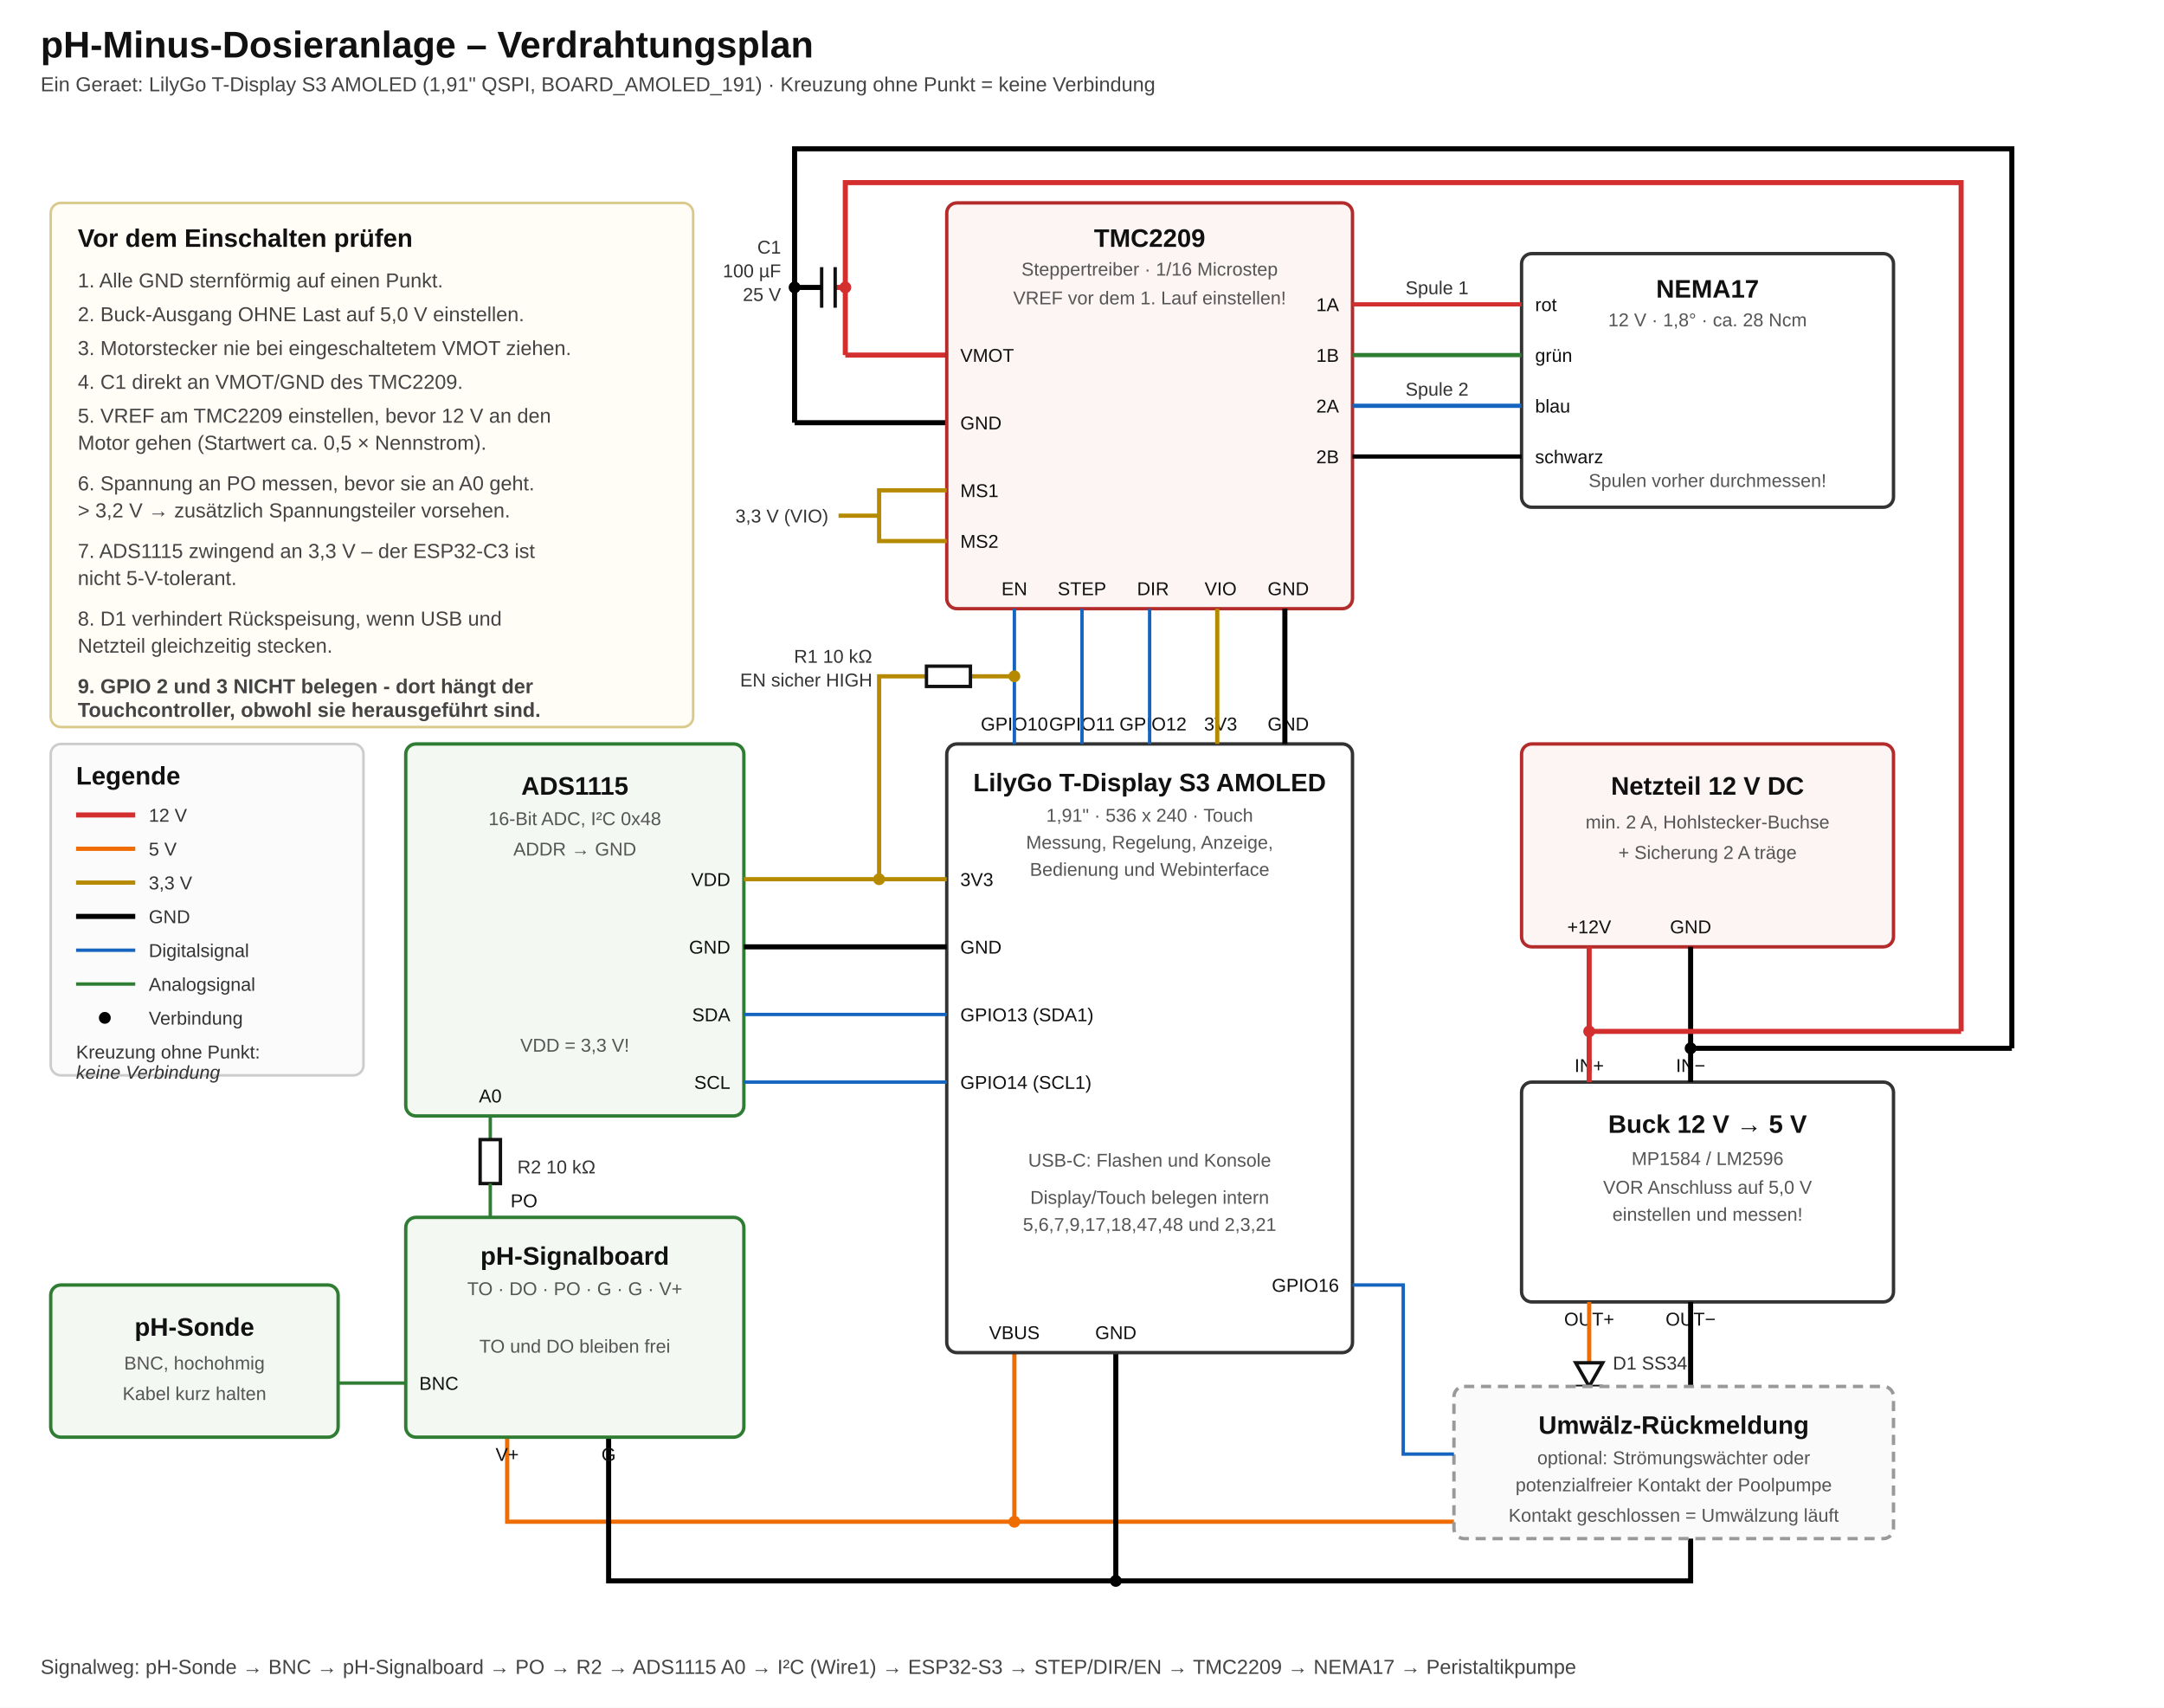
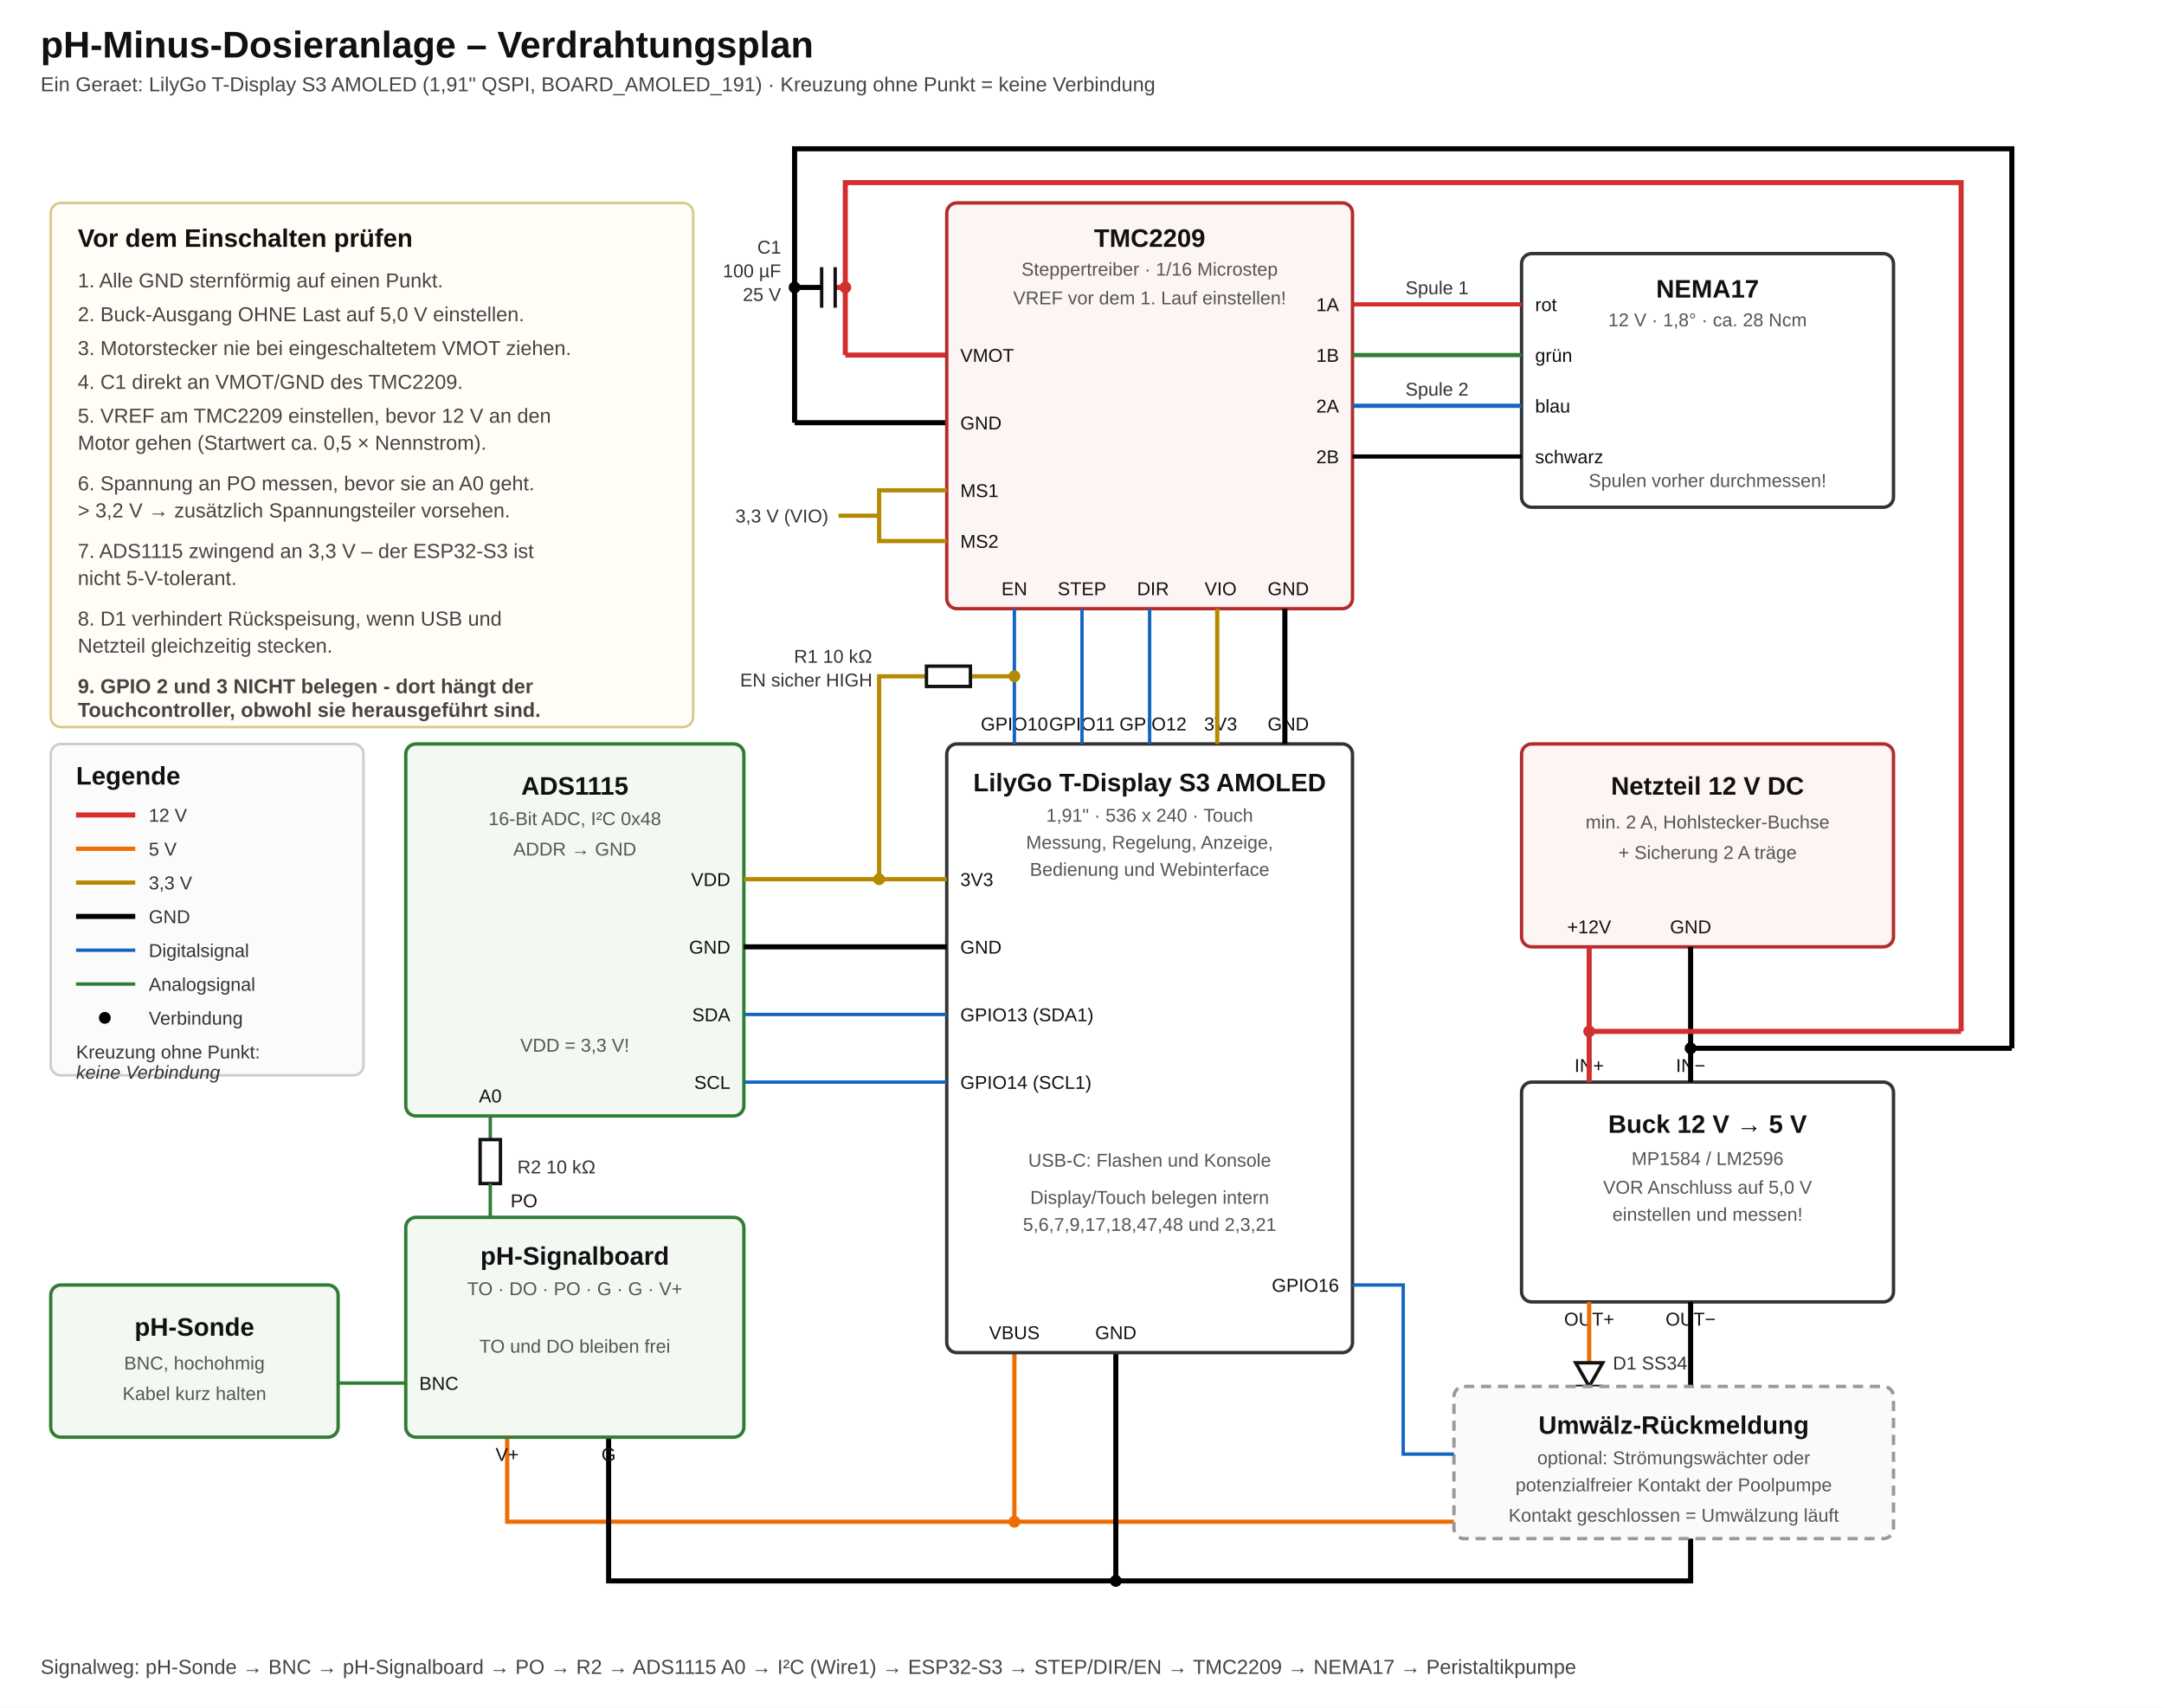
<svg xmlns="http://www.w3.org/2000/svg" viewBox="0 0 1280 1010" width="1280" height="1010" font-family="Segoe UI, Arial, sans-serif">
  <style>
  .bx   { fill:#ffffff; stroke:#333333; stroke-width:2; }
  .bxa  { fill:#f3f8f3; stroke:#2e7d32; stroke-width:2; }
  .bxp  { fill:#fdf4f4; stroke:#b32b2b; stroke-width:2; }
  .bxo  { fill:#fafafa; stroke:#999999; stroke-width:2; stroke-dasharray:6 4; }
  .t    { font-size:15px; font-weight:600; fill:#111; }
  .s    { font-size:11px; fill:#555; }
  .p    { font-size:11px; fill:#111; }
  .lbl  { font-size:11px; fill:#333; }
  .note { font-size:12px; fill:#444; }
  .w12  { stroke:#d32f2f; stroke-width:3; fill:none; }
  .w5   { stroke:#ef6c00; stroke-width:2.5; fill:none; }
  .w33  { stroke:#b58900; stroke-width:2.5; fill:none; }
  .wg   { stroke:#000000; stroke-width:3; fill:none; }
  .wsig { stroke:#1565c0; stroke-width:2; fill:none; }
  .wana { stroke:#2e7d32; stroke-width:2; fill:none; }
  .mr   { stroke:#d32f2f; stroke-width:2.5; fill:none; }
  .mg   { stroke:#2e7d32; stroke-width:2.5; fill:none; }
  .mb   { stroke:#1565c0; stroke-width:2.5; fill:none; }
  .mk   { stroke:#000000; stroke-width:2.5; fill:none; }
  .comp { stroke:#111; stroke-width:2; fill:#fff; }
  .wrf  { stroke:#7b4fc9; stroke-width:2.5; fill:none; stroke-dasharray:9 6; }
  .w5o  { stroke:#ef6c00; stroke-width:2.5; fill:none; stroke-dasharray:7 5; }
</style>
  <rect x="0" y="0" width="1280" height="1010" fill="#ffffff" />
  <text x="24" y="34" font-size="22" font-weight="700" fill="#111">pH-Minus-Dosieranlage – Verdrahtungsplan</text>
  <text x="24" y="54" class="note">Ein Geraet: LilyGo T-Display S3 AMOLED (1,91" QSPI, BOARD_AMOLED_191) · Kreuzung ohne Punkt = keine Verbindung</text>
  <path class="wg" d="M 1190 620 L 1190 88 L 470 88 L 470 250" />
  <path class="w12" d="M 1160 610 L 1160 108 L 500 108 L 500 210" />
  <path class="w12" d="M 500 210 L 560 210" />
  <path class="wg" d="M 470 250 L 560 250" />
  <path class="w12" d="M 500 170 L 494 170" />
  <line x1="494" y1="158" x2="494" y2="182" class="comp" />
  <path d="M 486 158 L 486 182" class="comp" />
  <path class="wg" d="M 486 170 L 470 170" />
  <text x="462" y="150" text-anchor="end" class="lbl">C1</text>
  <text x="462" y="164" text-anchor="end" class="lbl">100 µF</text>
  <text x="462" y="178" text-anchor="end" class="lbl">25 V</text>
  <circle cx="500" cy="170" r="3.5" fill="#d32f2f" />
  <circle cx="470" cy="170" r="3.5" fill="#000" />
  <rect x="560" y="120" width="240" height="240" rx="6" class="bxp" />
  <text x="680" y="146" text-anchor="middle" class="t">TMC2209</text>
  <text x="680" y="163" text-anchor="middle" class="s">Steppertreiber · 1/16 Microstep</text>
  <text x="680" y="180" text-anchor="middle" class="s">VREF vor dem 1. Lauf einstellen!</text>
  <text x="568" y="214" class="p">VMOT</text>
  <text x="568" y="254" class="p">GND</text>
  <text x="568" y="294" class="p">MS1</text>
  <text x="568" y="324" class="p">MS2</text>
  <text x="792" y="184" text-anchor="end" class="p">1A</text>
  <text x="792" y="214" text-anchor="end" class="p">1B</text>
  <text x="792" y="244" text-anchor="end" class="p">2A</text>
  <text x="792" y="274" text-anchor="end" class="p">2B</text>
  <text x="600" y="352" text-anchor="middle" class="p">EN</text>
  <text x="640" y="352" text-anchor="middle" class="p">STEP</text>
  <text x="682" y="352" text-anchor="middle" class="p">DIR</text>
  <text x="722" y="352" text-anchor="middle" class="p">VIO</text>
  <text x="762" y="352" text-anchor="middle" class="p">GND</text>
  <path class="w33" d="M 560 290 L 520 290 L 520 320 L 560 320" />
  <path class="w33" d="M 520 305 L 496 305" />
  <text x="490" y="309" text-anchor="end" class="lbl">3,3 V (VIO)</text>
  <rect x="900" y="150" width="220" height="150" rx="6" class="bx" />
  <text x="1010" y="176" text-anchor="middle" class="t">NEMA17</text>
  <text x="1010" y="193" text-anchor="middle" class="s">12 V · 1,8° · ca. 28 Ncm</text>
  <text x="1010" y="288" text-anchor="middle" class="s">Spulen vorher durchmessen!</text>
  <text x="908" y="184" class="p">rot</text>
  <text x="908" y="214" class="p">grün</text>
  <text x="908" y="244" class="p">blau</text>
  <text x="908" y="274" class="p">schwarz</text>
  <path class="mr" d="M 800 180 L 900 180" />
  <path class="mg" d="M 800 210 L 900 210" />
  <path class="mb" d="M 800 240 L 900 240" />
  <path class="mk" d="M 800 270 L 900 270" />
  <text x="850" y="174" text-anchor="middle" class="lbl">Spule 1</text>
  <text x="850" y="234" text-anchor="middle" class="lbl">Spule 2</text>
  <rect x="900" y="440" width="220" height="120" rx="6" class="bxp" />
  <text x="1010" y="470" text-anchor="middle" class="t">Netzteil 12 V DC</text>
  <text x="1010" y="490" text-anchor="middle" class="s">min. 2 A, Hohlstecker-Buchse</text>
  <text x="1010" y="508" text-anchor="middle" class="s">+ Sicherung 2 A träge</text>
  <text x="940" y="552" text-anchor="middle" class="p">+12V</text>
  <text x="1000" y="552" text-anchor="middle" class="p">GND</text>
  <rect x="900" y="640" width="220" height="130" rx="6" class="bx" />
  <text x="1010" y="670" text-anchor="middle" class="t">Buck 12 V → 5 V</text>
  <text x="1010" y="689" text-anchor="middle" class="s">MP1584 / LM2596</text>
  <text x="1010" y="706" text-anchor="middle" class="s">VOR Anschluss auf 5,0 V</text>
  <text x="1010" y="722" text-anchor="middle" class="s">einstellen und messen!</text>
  <text x="940" y="634" text-anchor="middle" class="p">IN+</text>
  <text x="1000" y="634" text-anchor="middle" class="p">IN−</text>
  <text x="940" y="784" text-anchor="middle" class="p">OUT+</text>
  <text x="1000" y="784" text-anchor="middle" class="p">OUT−</text>
  <path class="w12" d="M 940 560 L 940 640" />
  <path class="wg" d="M 1000 560 L 1000 640" />
  <path class="w12" d="M 940 610 L 1160 610" />
  <path class="wg" d="M 1000 620 L 1190 620" />
  <circle cx="940" cy="610" r="3.5" fill="#d32f2f" />
  <circle cx="1000" cy="620" r="3.5" fill="#000" />
  <path class="w5" d="M 940 770 L 940 830" />
  <path d="M 932 806 L 948 806 L 940 820 Z" class="comp" />
  <line x1="932" y1="820" x2="948" y2="820" class="comp" />
  <text x="954" y="810" class="lbl">D1 SS34</text>
  <path class="w5" d="M 940 830 L 940 900 L 600 900 L 600 800" />
  <path class="w5" d="M 600 900 L 300 900 L 300 850" />
  <circle cx="600" cy="900" r="3.5" fill="#ef6c00" />
  <path class="wg" d="M 1000 770 L 1000 935 L 660 935 L 660 800" />
  <path class="wg" d="M 660 935 L 360 935 L 360 850" />
  <circle cx="660" cy="935" r="3.5" fill="#000" />
  <rect x="560" y="440" width="240" height="360" rx="6" class="bx" />
  <text x="680" y="468" text-anchor="middle" class="t">LilyGo T-Display S3 AMOLED</text>
  <text x="680" y="486" text-anchor="middle" class="s">1,91" · 536 x 240 · Touch</text>
  <text x="680" y="502" text-anchor="middle" class="s">Messung, Regelung, Anzeige,</text>
  <text x="680" y="518" text-anchor="middle" class="s">Bedienung und Webinterface</text>
  <text x="680" y="690" text-anchor="middle" class="s">USB-C: Flashen und Konsole</text>
  <text x="680" y="712" text-anchor="middle" class="s">Display/Touch belegen intern</text>
  <text x="680" y="728" text-anchor="middle" class="s">5,6,7,9,17,18,47,48 und 2,3,21</text>
  <text x="600" y="432" text-anchor="middle" class="p">GPIO10</text>
  <text x="640" y="432" text-anchor="middle" class="p">GPIO11</text>
  <text x="682" y="432" text-anchor="middle" class="p">GPIO12</text>
  <text x="722" y="432" text-anchor="middle" class="p">3V3</text>
  <text x="762" y="432" text-anchor="middle" class="p">GND</text>
  <text x="568" y="524" class="p">3V3</text>
  <text x="568" y="564" class="p">GND</text>
  <text x="568" y="604" class="p">GPIO13 (SDA1)</text>
  <text x="568" y="644" class="p">GPIO14 (SCL1)</text>
  <text x="792" y="764" text-anchor="end" class="p">GPIO16</text>
  <text x="600" y="792" text-anchor="middle" class="p">VBUS</text>
  <text x="660" y="792" text-anchor="middle" class="p">GND</text>
  <path class="wsig" d="M 600 440 L 600 360" />
  <path class="wsig" d="M 640 440 L 640 360" />
  <path class="wsig" d="M 680 440 L 680 360" />
  <path class="w33" d="M 720 440 L 720 360" />
  <path class="wg" d="M 760 440 L 760 360" />
  <path class="w33" d="M 600 400 L 545 400 L 520 400 L 520 520" />
  <rect x="548" y="394" width="26" height="12" class="comp" />
  <circle cx="600" cy="400" r="3.5" fill="#b58900" />
  <circle cx="520" cy="520" r="3.5" fill="#b58900" />
  <text x="516" y="392" text-anchor="end" class="lbl">R1 10 kΩ</text>
  <text x="516" y="406" text-anchor="end" class="lbl">EN sicher HIGH</text>
  <rect x="240" y="440" width="200" height="220" rx="6" class="bxa" />
  <text x="340" y="470" text-anchor="middle" class="t">ADS1115</text>
  <text x="340" y="488" text-anchor="middle" class="s">16-Bit ADC, I²C 0x48</text>
  <text x="340" y="506" text-anchor="middle" class="s">ADDR → GND</text>
  <text x="340" y="622" text-anchor="middle" class="s">VDD = 3,3 V!</text>
  <text x="432" y="524" text-anchor="end" class="p">VDD</text>
  <text x="432" y="564" text-anchor="end" class="p">GND</text>
  <text x="432" y="604" text-anchor="end" class="p">SDA</text>
  <text x="432" y="644" text-anchor="end" class="p">SCL</text>
  <text x="290" y="652" text-anchor="middle" class="p">A0</text>
  <path class="w33" d="M 440 520 L 560 520" />
  <path class="wg" d="M 440 560 L 560 560" />
  <path class="wsig" d="M 440 600 L 560 600" />
  <path class="wsig" d="M 440 640 L 560 640" />
  <path class="wana" d="M 290 660 L 290 674" />
  <rect x="284" y="674" width="12" height="26" class="comp" />
  <path class="wana" d="M 290 700 L 290 720" />
  <text x="306" y="694" class="lbl">R2 10 kΩ</text>
  <rect x="240" y="720" width="200" height="130" rx="6" class="bxa" />
  <text x="340" y="748" text-anchor="middle" class="t">pH-Signalboard</text>
  <text x="340" y="766" text-anchor="middle" class="s">TO · DO · PO · G · G · V+</text>
  <text x="340" y="800" text-anchor="middle" class="s">TO und DO bleiben frei</text>
  <text x="302" y="714" class="p">PO</text>
  <text x="300" y="864" text-anchor="middle" class="p">V+</text>
  <text x="360" y="864" text-anchor="middle" class="p">G</text>
  <text x="248" y="822" class="p">BNC</text>
  <rect x="30" y="760" width="170" height="90" rx="6" class="bxa" />
  <text x="115" y="790" text-anchor="middle" class="t">pH-Sonde</text>
  <text x="115" y="810" text-anchor="middle" class="s">BNC, hochohmig</text>
  <text x="115" y="828" text-anchor="middle" class="s">Kabel kurz halten</text>
  <path class="wana" d="M 200 818 L 240 818" />
  <rect x="860" y="820" width="260" height="90" rx="6" class="bxo" />
  <text x="990" y="848" text-anchor="middle" class="t">Umwälz-Rückmeldung</text>
  <text x="990" y="866" text-anchor="middle" class="s">optional: Strömungswächter oder</text>
  <text x="990" y="882" text-anchor="middle" class="s">potenzialfreier Kontakt der Poolpumpe</text>
  <text x="990" y="900" text-anchor="middle" class="s">Kontakt geschlossen = Umwälzung läuft</text>
  <path class="wsig" d="M 800 760 L 830 760 L 830 860 L 860 860" />
  <rect x="30" y="440" width="185" height="196" rx="6" fill="#fbfbfb" stroke="#ccc" stroke-width="1.5" />
  <text x="45" y="464" class="t">Legende</text>
  <line x1="45" y1="482" x2="80" y2="482" class="w12" />
  <text x="88" y="486" class="lbl">12 V</text>
  <line x1="45" y1="502" x2="80" y2="502" class="w5" />
  <text x="88" y="506" class="lbl">5 V</text>
  <line x1="45" y1="522" x2="80" y2="522" class="w33" />
  <text x="88" y="526" class="lbl">3,3 V</text>
  <line x1="45" y1="542" x2="80" y2="542" class="wg" />
  <text x="88" y="546" class="lbl">GND</text>
  <line x1="45" y1="562" x2="80" y2="562" class="wsig" />
  <text x="88" y="566" class="lbl">Digitalsignal</text>
  <line x1="45" y1="582" x2="80" y2="582" class="wana" />
  <text x="88" y="586" class="lbl">Analogsignal</text>
  <circle cx="62" cy="602" r="3.5" fill="#000" />
  <text x="88" y="606" class="lbl">Verbindung</text>
  <text x="45" y="626" class="lbl">Kreuzung ohne Punkt:</text>
  <text x="45" y="638" class="lbl" font-style="italic">keine Verbindung</text>
  <rect x="30" y="120" width="380" height="310" rx="6" fill="#fffdf5" stroke="#d9c98a" stroke-width="1.5" />
  <text x="46" y="146" class="t">Vor dem Einschalten prüfen</text>
  <text x="46" y="170" class="note">1. Alle GND sternförmig auf einen Punkt.</text>
  <text x="46" y="190" class="note">2. Buck-Ausgang OHNE Last auf 5,0 V einstellen.</text>
  <text x="46" y="210" class="note">3. Motorstecker nie bei eingeschaltetem VMOT ziehen.</text>
  <text x="46" y="230" class="note">4. C1 direkt an VMOT/GND des TMC2209.</text>
  <text x="46" y="250" class="note">5. VREF am TMC2209 einstellen, bevor 12 V an den</text>
  <text x="46" y="266" class="note">    Motor gehen (Startwert ca. 0,5 × Nennstrom).</text>
  <text x="46" y="290" class="note">6. Spannung an PO messen, bevor sie an A0 geht.</text>
  <text x="46" y="306" class="note">    &gt; 3,2 V → zusätzlich Spannungsteiler vorsehen.</text>
-   <text x="46" y="330" class="note">7. ADS1115 zwingend an 3,3 V – der ESP32-C3 ist</text>
+   <text x="46" y="330" class="note">7. ADS1115 zwingend an 3,3 V – der ESP32-S3 ist</text>
  <text x="46" y="346" class="note">    nicht 5-V-tolerant.</text>
  <text x="46" y="370" class="note">8. D1 verhindert Rückspeisung, wenn USB und</text>
  <text x="46" y="386" class="note">    Netzteil gleichzeitig stecken.</text>
  <text x="46" y="410" class="note" font-weight="600">9. GPIO 2 und 3 NICHT belegen - dort hängt der</text>
  <text x="46" y="424" class="note" font-weight="600">    Touchcontroller, obwohl sie herausgeführt sind.</text>
  <text x="24" y="990" class="note">Signalweg: pH-Sonde → BNC → pH-Signalboard → PO → R2 → ADS1115 A0 → I²C (Wire1) → ESP32-S3 → STEP/DIR/EN → TMC2209 → NEMA17 → Peristaltikpumpe</text>
</svg>
